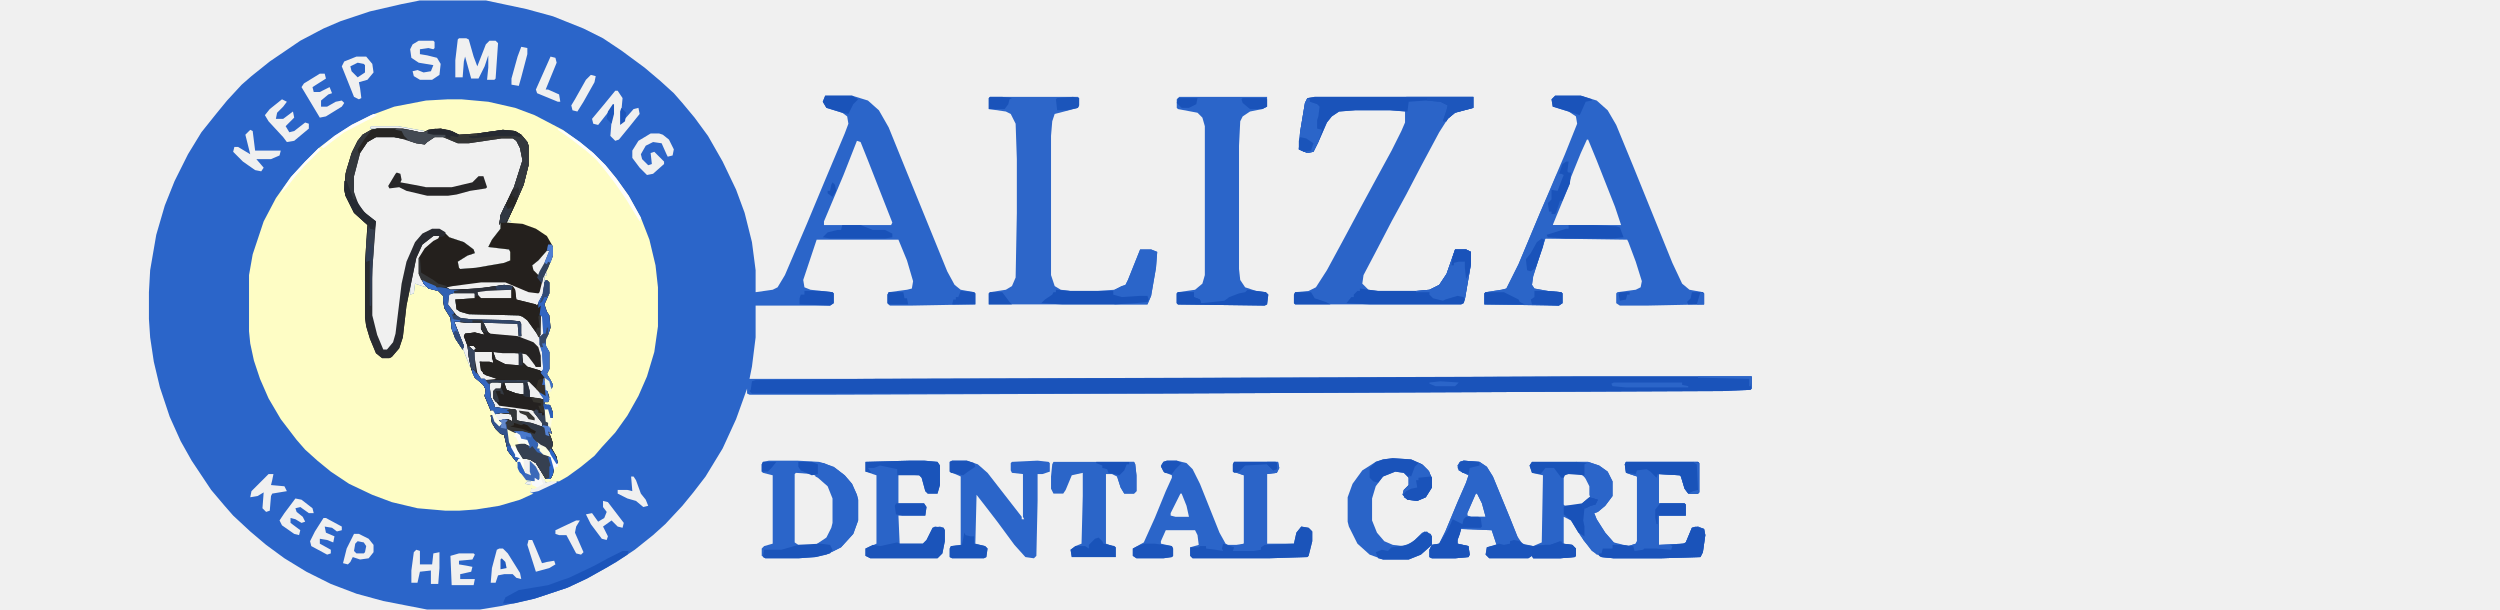
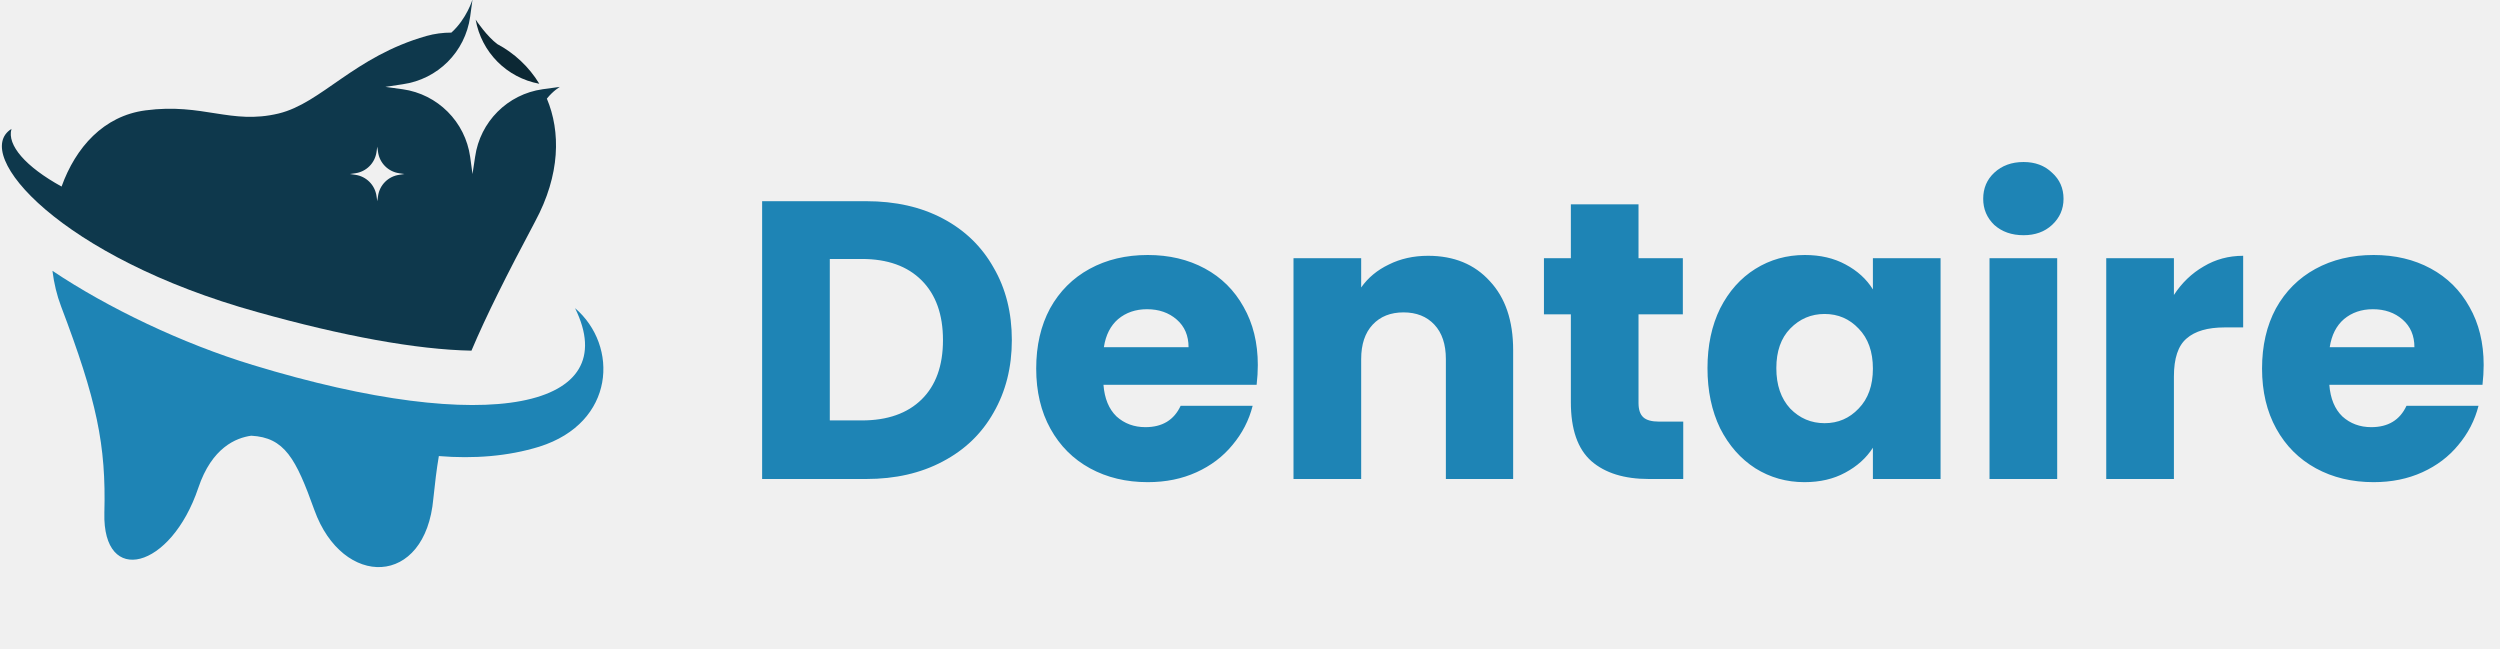
- <svg xmlns="http://www.w3.org/2000/svg" version="1.1" viewBox="0 0 2048 499" width="500" height="122">
-   <path transform="translate(344)" d="m0 0h54l33 7 22 6 25 10 16 8 15 10 19 14 13 11 11 10 7 8 10 12 11 15 12 21 11 23 7 19 6 24 3 23v18l14-2 4-2 6-10 18-42 15-36 16-38 3-8-1-6-4-3-13-4-3-5 2-5h22l13 4 9 8 8 14 15 37 33 81 6 11 5 4 11 2 1 1v9l-53 1h-17l-2-2v-7l1-2 15-2 4-1 1-6-5-17-7-17h-67l-11 33 1 6 5 2 18 2 1 1v8l-3 2h-61v26l-3 24-2 10h97l581-2h143v10l-1 1-23 1-458 2-273 1h-66l-2-1v-4l-9 25-11 24-14 23-10 13-9 11-14 15-10 9-15 12-15 10-23 13-17 8-27 9-27 6-18 3h-43l-36-7-22-6-21-8-20-10-18-11-15-11-13-11-14-13-7-8-11-13-16-24-9-16-9-20-8-24-5-21-3-20-1-15v-22l1-18 5-29 7-24 8-20 11-22 11-18 12-15 9-11 12-13 8-7 15-12 25-17 19-10 14-6 24-8 26-6zm32 31-1 1-2 17v14h6l1-13 1-4 5 18h6l5-10 3-9v10l-1 10h6l1-1 2-29-2-2h-5l-3 3-7 18-3-8-4-14-2-1zm-33 2-5 3-2 4 1 7 6 4 12 2-2 5-6 1-5-2-4 1 1 4 5 3h10l6-4 1-9-3-5-8-2-6-1v-4l7-1 4 1 1-1v-5l-1-1zm84 5-3 8-5 18v5l6 1 2-7 5-19v-5zm-135 8-10 4-2 4 10 25 4 2 2-1-1-8-1-5 7-2 5-6-1-7-5-6zm159 0-12 27 1 3 17 7h2l-1-6-9-4h-2l9-22-1-4zm-189 14-13 8-2 3 15 25 5-1 13-8 2-3-2-2-5 1-7 4h-5v-5l6-5 3-1-2-5-8 4h-5l-1-4 11-7-1-4zm222 1-4 4-9 16-3 5 1 4 4 1 5-8 9-16 1-5zm20 13-9 11-10 12 1 4 4 1 11-14 1-2-1 13-1 12 4 4 3-1 9-11 8-10-1-5-4 1-7 8-3 4v-10l1-11-4-6zm-273 7-10 8-4 5 3 5 12 13 3 4 6-1 12-10v-4l-3-1-9 7-4 1-3-5 7-7-1-5-8 6h-6l1-5 5-5 3-4zm73 22-1 2h21l15 3h5l1 2 3-3-22-4zm-99 3-4 4 4 16-10-6h-3l-1 4 8 8 10 7 5 1 2-3-6-7h12l7-3 1-4h-21l-2-16zm328 3-10 6-5 8v6l6 8 6 6 5-1 9-8v-2l-8-8-3 1 1 9-3 1-5-5-1-4 4-7 6-3 7 1 4 9 1 2 4-1 1-5-4-8-5-4-3-1zm-225 2-7 4-6 8-5 16-1 5v13l4 11 7 8 7 5-3 39v38l4 16 5 12 3 2 7-8 2-7 5-41 4-18 7-16 5-6 8-4h6l4 2 4 4 12 4 8 6 1 3-6 2-8 5 1 5 1 1 13-1 23-4 5-2v-7l-1-2-17-2 3-6 7-9v-8l5-12 8-16 6-20-2-10-3-6-4-3h-9l-27 4h-9l-12-5h-7l-6 4-2 2-7-1-13-4-5-1zm394 4-11 28-16 38v3h55l1-2-20-51-6-15zm-285 65-2 2 4-1zm-62 12-9 7-6 12-4 20v10l3-1 1-8 9 3-2-5-3-6v-13l5-8 8-6 4-4v-1zm93 13-7 8-5 4 1 4 5 5 3-7 5-10v-4zm-1 16-1 5 2-1zm-2 5-2 6-2 7-8-1-19-8h-20l-23 3-9 2v1l7 2 23-1 21-3h7l2 11 6 2 11 3 2 1 3-7 2-4v-14zm-96 9m61 1-19 2v3l3 3h25v-8zm-41 3-2 2-1 8 8 10 3 2 7 1 42 1 1 12h-2v-10l-1-1h-28l2 6 4 4 22 2 13 5 3 3 2 7 1 9h-4l-2-5-6-6h-4l2 10 7 3 9 2 1-2-1-14-3-12-10-14-4-3-3-1-41-1-7-2-3-2-1-8 16-1v-4l-2-1zm74 18-1 19 4-3-1-14zm-71 6 3 10 6 17 4 10h1l-1-8-1-9-3-8v-2h8l8 1-3-10-12-1zm12 20 4 4 2-2-2-2zm4 5v8l2 9 4 6h29v-1l-16-1-11-3-3-10 11 1-1-9zm16 0 2 6 5 4 13 2 2-1-1-10zm19 23v1h7v-1zm-20 1-2 1v12l4 8 6 2 11 1 1 8 18 5h4v-3l-8-10-11-3-17-2-4-5v-6l6-2v-5zm28 0 3 13 12 2-3-5-8-10zm-18 1 2 6 8 3 7 1-1-10zm-18 1m1 1 1 2zm1 2 1 2zm13 20-4 2 1 5 2 2v-2h7l4 1-1-6zm-1 9m1 2m2 1m8 4m1 1m13 2 6 7 5 6v-3l-7-9zm12 13m-18 6 1 12 3 2h3v-11l6 10 3 8-9 4v2l-4 2 10-2 15-7v-2l-6 1-3 1-3-10-4-6-6-4zm-208 13-14 14-1 5 6-1 5-3-1 13 3 3 3-1 1-12 1-2 12-2-2-4-11-1 1-4 1-5zm297 2 1 12-4-1h-8v3l8 4 7 2 6 5 4-1-2-5-4-5-4-11-2-3zm-85 4-2 2 5 1v-3zm-190 14-9 12-4 6 2 4 10 7 4 1 1-4-8-6v-4l4 1 5 3 3-1-2-4-5-4-1-3 4-1 7 5h4l-1-4-9-7zm252 2v5l3 4-2 5-5 3-5-7-5 1 4 8 9 12 4 1 1-3-4-8 7-5 5 5 4 1 1-4-13-17zm-229 14-7 11-4 8 1 4 13 7 3-1v-3l-9-5v-4l6 1 5 2 1-5-7-3-1-5 6 1 4 3 4-1v-3l-13-7zm207 2-17 8v3l3 1h6l8 15 4 1 2-2-7-16 1-5 3-5zm-182 11-6 12-3 12 4 1 2-2 2-4 6 2 7-1 4-5v-6l-4-5-8-4zm143 5-1 4 7 22 11-3 5-3-1-3-6 1-4 1-5-12-3-7zm-24 7-2 1-4 15-1 12h4l2-6 5-1h7l3 3 4 1-1-5-10-16-4-4zm-68 1-2 2-2 15v10h5l2-9 9-1v11h6l1-13v-13l-5 1-1 9h-10v-11zm35 3-7 2 1 24h18l1-5h-12v-4l9-2 1-4-5-1-6-1v-3l11-1 2-4-1-1z" fill="#2B65C9" />
-   <path transform="translate(367,81)" d="m0 0h11l22 2 22 5 16 6 23 12 14 10 11 9 10 10 9 11 10 14 10 18 7 18 5 21 2 18v32l-3 21-6 20-7 16-9 16-10 14-11 12-6 7-11 9-11 8-7 4h-6l-5 1-6-14-5-4-8-2 1 2 1 10 5 2-1-3v-9l5 5 6 14-7 4h-3v2l-1 1 3 1-11 5-17 5-19 3-14 1h-11l-23-2-21-5-16-6-19-9-15-10-11-9-10-9-7-8-13-17-10-17-7-16-5-15-3-14-1-10v-46l3-17 9-27 10-19 12-17 12-13 11-11 13-10 14-9 16-8 19-7 26-5zm-63 22-1 2h21l15 3h5l1 2 3-3-22-4zm4 8-7 4-6 8-5 16-1 5v13l4 11 7 8 7 5-3 39v38l4 16 5 12 3 2 7-8 2-7 5-41 4-18 7-16 5-6 8-4h6l4 2 4 4 12 4 8 6 1 3-6 2-8 5 1 5 1 1 13-1 23-4 5-2v-7l-1-2-17-2 3-6 7-9v-8l5-12 8-16 6-20-2-10-3-6-4-3h-9l-27 4h-9l-12-5h-7l-6 4-2 2-7-1-13-4-5-1zm109 69-2 2 4-1zm-62 12-9 7-6 12-4 20v10l3-1 1-8 9 3-2-5-3-6v-13l5-8 8-6 4-4v-1zm93 13-7 8-5 4 1 4 5 5 3-7 5-10v-4zm-1 16-1 5 2-1zm-2 5-2 6-2 7-8-1-19-8h-20l-23 3-9 2v1l7 2 23-1 21-3h7l2 11 6 2 11 3 2 1 3-7 2-4v-14zm-96 9m61 1-19 2v3l3 3h25v-8zm-41 3-2 2-1 8 8 10 3 2 7 1 42 1 1 12h-2v-10l-1-1h-28l2 6 4 4 22 2 13 5 3 3 2 7 1 9h-4l-2-5-6-6h-4l2 10 7 3 9 2 1-2-1-14-3-12-10-14-4-3-3-1-41-1-7-2-3-2-1-8 16-1v-4l-2-1zm74 18-1 19 4-3-1-14zm-71 6 3 10 6 17 4 10h1l-1-8-1-9-3-8v-2h8l8 1-3-10-12-1zm12 20 4 4 2-2-2-2zm4 5v8l2 9 4 6h29v-1l-16-1-11-3-3-10 11 1-1-9zm16 0 2 6 5 4 13 2 2-1-1-10zm19 23v1h7v-1zm-20 1-2 1v12l4 8 6 2 11 1 1 8 18 5h4v-3l-8-10-11-3-17-2-4-5v-6l6-2v-5zm28 0 3 13 12 2-3-5-8-10zm-18 1 2 6 8 3 7 1-1-10zm-18 1m1 1 1 2zm1 2 1 2zm13 20-4 2 1 5 2 2v-2h7l4 1-1-6zm-1 9m1 2m2 1m8 4m1 1m13 2 6 7 5 6v-3l-7-9zm12 13m-14 25-2 2 5 1v-3z" fill="#FEFDC5" />
-   <path transform="translate(309,105)" d="m0 0h21l14 3h3l4-2 10-1 9 2 6 3 15-1 21-3 10 1 5 3 5 6 1 3v16l-4 16-7 16-7 15 13 1 11 4 9 6 4 7 1 2v7l-4 10-4 8-3 12-1 1-8-1-19-8h-20l-23 3-5 1 3 2 23-1 21-3 7 1 2 3 1 8 16 4 1 1 5-10 1-9 2-2 2 2v9l-4 9 2 6 2 3 1 10-2 6-2 3v6l3 5v14l-2 4 3 5 2 4-1 3-5-8 1 9 2 6-1 4h-3v2l5 1 2 6v4h-2l-2-7h-2v10l3 1 1 5 1 4-3-2 2 4 2 6-1 4 4 7 1 6-3-2-5-9-9-8-4-4 4 5 1 3-1 2h2l3 4 6 3 3 7-1 7-2 4h-4l-3-5-5-8-5-3-7-1-6-9 1-3 4-2 4 1 3 2-2-4h-5l-2-5-8-3 2 13 4 7v2l4 1-2 1-1 2-7-9-3-13-3-1-4-4-3-5-1-6h2l3 6 4 2v-2l-2-2 7-1 4 2-1-6-9-1-5 1-1-3h-2l-5-12 1-5-2-4-7-6-3-7-2-10-1-9-3-8 1-2 8-1 8 2-3-5v-5h-12l-10-1 8 20-1 3-6-9-3-8-1-9-5-8-1-6v-4l-4-4-8-2-4-4-4-8v-13l5-8 7-6 4-2 1-2h-5l-9 7-5 11-8 39-3 26-3 9-6 7-2 1h-6l-5-4-5-12-3-10-1-7v-45l2-31-11-10-7-14-1-5 1-13 5-17 5-10 4-5 7-4zm-1 6-7 4-6 8-5 16-1 5v13l4 11 7 8 7 5-3 39v38l4 16 5 12 3 2 7-8 2-7 5-41 4-18 7-16 5-6 8-4h6l4 2 4 4 12 4 8 6 1 3-6 2-8 5 1 5 1 1 13-1 23-4 5-2v-7l-1-2-17-2 3-6 7-9v-8l5-12 8-16 6-20-2-10-3-6-4-3h-9l-27 4h-9l-12-5h-7l-6 4-2 2-7-1-13-4-5-1zm140 94-7 8-5 4 1 4 5 5 3-7 5-10v-4zm-38 31-19 2v3l3 3h25v-8zm-41 3-2 2-1 8 8 10 3 2 7 1 42 1 1 12h-2v-10l-1-1h-28l2 6 4 4 22 2 13 5 3 3 2 7 1 9h-4l-2-5-6-6h-4l2 10 7 3 9 2 1-2-1-14-3-12-10-14-4-3-3-1-41-1-7-2-3-2-1-8 16-1v-4l-2-1zm74 18-1 19 4-3-1-14zm-59 26 4 4 2-2-2-2zm4 5v8l2 9 4 6h29v-1l-16-1-11-3-3-10 11 1-1-9zm16 0 2 6 5 4 13 2 2-1-1-10zm19 23v1h7v-1zm-20 1-2 1v12l4 8 6 2 11 1 1 8 18 5h4v-3l-8-10-11-3-17-2-4-5v-6l6-2v-5zm28 0 3 13 12 2-3-5-8-10zm-18 1 2 6 8 3 7 1-1-10z" fill="#24201D" />
-   <path transform="translate(1292,308)" d="m0 0h143v10l-1 1-23 1-458 2h-337l-2-2 1-1 1-7 3-1 92-1 391-1z" fill="#1A53BA" />
-   <path transform="translate(1199,377)" d="m0 0 13 1 6 4 5 8 14 34 6 15 4 6 9 2 7-3 1-55-9-2-2-6 2-3h46l9 3 7 5 4 8v12l-6 8-6 5-3 1 2 5 7 11 7 8 12 3 6-2 1-2v-53l-9-3-1-7 1-2h59l1 1v24l-1 1h-8l-3-4-3-10-1-1-17-1v24h21l1 1v9h-22v24l20-1 2-1 5-12 5-1 5 2 1 5-2 14-2 4-33 1h-38l-10-1-8-5-9-12-8-13-6-3v22l7 1 3 3v6l-1 1-12 1h-22l-1-2-3 2h-32l-3-3 1-6 8-2-4-12-25-1-3 9v3l9 2 1 7-1 2-11 1h-19l-2-1v-6l2-4 6-1 5-10 10-24 7-16 2-6-8-4-1-4 2-3zm86 10-4 2v24l1 1h10l7-3 3-3 1-3v-7l-3-6-5-4zm-76 17-7 16v2l3 1h12l-3-11-4-8z" fill="#2A64C8" />
-   <path transform="translate(1077,79)" d="m0 0h130v9l-15 4-6 5-7 11-15 28-12 23-12 22-13 25-10 19-1 7 5 5 8 1h31l11-1 8-4 6-9 7-20h9l4 2v10l-5 29-1 3-2 1h-136l-1-1v-7l1-2 11-1 6-3 9-14 13-24 15-28 13-24 12-22 8-16 3-7v-9l-12-1h-29l-13 1-6 4-4 5-7 16-4 8-5 1-7-3 1-14 4-24 2-4z" fill="#2B64C8" />
-   <path transform="translate(1274,78)" d="m0 0h21l13 4 9 8 7 12 14 34 32 79 8 17 6 5 11 2 1 1v9l-47 1h-22l-3-2v-8l1-1 15-2 4-2 1-5-5-16-6-16-1-2-67-1-3 9-7 22-1 7 2 3 11 2 11 1 1 1v8l-3 2-61-1v-9l1-1 13-2 4-1 10-20 18-43 20-47 10-25-1-6-6-4-13-4-1-6zm26 36-5 11-15 37-8 19v3h56l-5-15-15-38-7-17z" fill="#2B65C9" />
-   <path transform="translate(811,79)" d="m0 0h72l1 1v6l-1 2-15 4-4 1-2 6-1 12v114l3 9 5 3 8 1h22l14-1 6-3 3-1 2-4 10-25h9l5 2-1 13-4 23-3 7h-130v-9l1-1 13-2 5-3 3-7 1-53v-44l-1-29-4-8-4-2-14-2v-9z" fill="#2D66C9" />
-   <path transform="translate(966,79)" d="m0 0h72v8l-4 2-10 2-6 4-2 4-1 20v101l1 9 4 6 9 3 8 1 2 2-1 8-2 1-71-1-1-1v-8l1-1 14-2 6-5 2-7v-122l-2-7-4-4-16-3-1-1v-7z" fill="#2B65C9" />
-   <path transform="translate(346,229)" d="m0 0 4 2 7 3 10 2 2 1 23-1 21-3 7 1 2 3 1 8 16 4 1 1 5-10 1-9 2-2 2 2v9l-4 9 2 6 2 3 1 10-2 6-2 3v6l3 5v14l-2 4 3 5 2 4-1 3-5-8 1 9 2 6-1 4h-3v2l5 1 2 6v4h-2l-2-7h-2v10l3 1 1 5 1 4-3-2 2 4 2 6-1 4 4 7 1 6-3-2-5-9-9-8-4-4 4 5 1 3-1 2h2l3 4 6 3 3 7-1 7-2 4h-4l-3-5-5-8-5-3-7-1-6-9 1-3 4-2 4 1 3 2-2-4h-5l-2-5-8-3 2 13 4 7v2l4 1-2 1-1 2-7-9-3-13-3-1-4-4-3-5-1-6h2l3 6 4 2v-2l-2-2 7-1 4 2-1-6-9-1-5 1-1-3h-2l-5-12 1-5-2-4-7-6-3-7-2-10-1-9-3-8 1-2 8-1 8 2-3-5v-5h-12l-10-1 8 20-1 3-6-9-3-8-1-9-5-8-1-6v-4l-4-4-8-2-4-4zm64 7-19 2v3l3 3h25v-8zm-41 3-2 2-1 8 8 10 3 2 7 1 42 1 1 12h-2v-10l-1-1h-28l2 6 4 4 22 2 13 5 3 3 2 7 1 9h-4l-2-5-6-6h-4l2 10 7 3 9 2 1-2-1-14-3-12-10-14-4-3-3-1-41-1-7-2-3-2-1-8 16-1v-4l-2-1zm74 18-1 19 4-3-1-14zm-59 26 4 4 2-2-2-2zm4 5v8l2 9 4 6h29v-1l-16-1-11-3-3-10 11 1-1-9zm16 0 2 6 5 4 13 2 2-1-1-10zm19 23v1h7v-1zm-20 1-2 1v12l4 8 6 2 11 1 1 8 18 5h4v-3l-8-10-11-3-17-2-4-5v-6l6-2v-5zm28 0 3 13 12 2-3-5-8-10zm-18 1 2 6 8 3 7 1-1-10z" fill="#25211E" />
-   <path transform="translate(956,377)" d="m0 0h8l8 2 5 5 6 12 16 40 5 9 2 1h10l3-1v-56l-9-3v-6l1-2h36l1 5-2 4-8 1v57h22l2-9 4-5 6 1 3 3v8l-3 12-1 1-32 1h-62l-2-2v-7l7-2-1-8-2-4h-24l-4 9v2l9 2 1 2v6l-1 1-7 1h-22l-3-2v-6l9-5 9-20 9-22 5-11v-2l-7-3-2-5 2-3zm11 27-8 16v2l4 1h11l-2-9-4-10z" fill="#2B65C9" />
-   <path transform="translate(780,377)" d="m0 0h12l9 3 8 7 28 36v2h2l-1-2v-35l-9-1-1-2v-6l1-1 21-1 9 1 1 1v7l-6 2h-4v22l-1 45-2 2-7-1-9-10-14-19-10-13-7-9-1 40 8 2 2 2-1 7-2 1h-26l-2-1v-7l1-2 8-1v-56l-9-4v-8z" fill="#2B65C9" />
-   <path transform="translate(630,377)" d="m0 0h23l18 1 12 4 9 7 6 7 4 9 1 4v17l-4 11-10 11-12 6-9 2-14 1h-27l-3-2v-6l2-2 7-2v-56l-8-2-1-1v-6l1-2zm22 10-1 1v56l3 2h14l8-4 5-7 2-7v-20l-4-10-7-7-7-3z" fill="#2B65C9" />
-   <path transform="translate(309,105)" d="m0 0h21l14 3h3l4-2 10-1 9 2 6 3 15-1 21-3 10 1 5 3 5 6 1 3v16l-4 16-7 16-7 15h-5l-1 2 1-8 11-23 7-22-2-10-3-6-3-2h-9l-27 4h-9l-12-5h-7l-6 4-2 2-7-1-13-4-5-1h-15l-7 4-6 9-5 19v13l4 11 6 7 8 6-3 39v38l4 16 5 12h3l5-6 2-7 5-41 4-18 7-16 6-7 8-4h6l5 3-1 3-4 1v-1h-5l-9 7-5 11-8 39-3 26-3 9-6 7-2 1h-6l-5-4-5-12-3-10-1-7v-45l2-31-11-10-7-14-1-5 1-13 5-17 5-10 4-5 7-4z" fill="#292B31" />
-   <path transform="translate(1332,378)" d="m0 0h59l1 1v24l-1 1h-8l-3-4-3-10-1-1-17-1v24h21l1 1v9h-22v24l20-1 2-1 5-12 5-1 5 2 1 5-2 14-2 4-33 1h-38l-10-1-2-1v-2h2l1-4h8v-3h7l6 1 6-2 1-2v-53l-9-3-1-7z" fill="#2A64C8" />
-   <path transform="translate(746,377)" d="m0 0h11l11 1 2 3v16l-2 7h-8l-2-2-3-11-2-2-17-1v24h21l2 3-1 7h-22l1 23h19l3-3 5-10 6-1 3 1 1 2v9l-2 10-4 4h-55l-4-2v-6l9-4v-56l-9-3v-8z" fill="#2A64C8" />
-   <path transform="translate(1141,375)" d="m0 0 15 1 9 4 5 5 3 6v8l-5 8-7 3-8-1-4-4 1-4 4-4v-6l-4-4-7-1-10 4-6 8-3 10v18l4 10 6 7 7 3 8 1 8-3 8-8 4-1 4 4v7l-9 8-10 4h-21l-11-4-10-9-7-14-1-4v-20l4-11 8-11 11-7 6-2z" fill="#2A64C8" />
-   <path transform="translate(346,229)" d="m0 0 4 2 7 3 10 2 2 1h8v1l-9 3-1 8 7 9 3 2 7 1 35 1 7 1 1 2v10h-2l-1-10-28-1 4 8 2 1 22 2 13 5 4 4 2 7v9h-4l-6-8-2-2-4-1 1 2v8h-3v-10h-13l-8-1 2 5h-2l-1 2v-7h-15l3 17 3 5h3l3 4h1l1 11 3 6v2l6 1 11 1 1 1v8l12 2 9 3v-3l-7-9 3-2 1 3h3v2h2v-5h1v10l3 1 1 5 1 4-3-2 2 4 2 6-1 4 4 7 1 6-3-2-5-9-9-8-4-4 4 5 1 3-1 2h2l3 4 6 3 3 7-1 7-2 4h-4l-3-5-5-8-5-3-7-1-6-9 1-3 4-2 4 1 3 2-2-4h-5l-2-5-8-3 2 13 4 7v2l4 1-2 1-1 2-7-9-3-13-3-1-4-4-3-5-1-6h2l3 6 4 2v-2l-2-2 7-1 4 2-1-6-9-1-5 1-1-3h-2l-5-12 1-5-2-4-7-6-3-7-2-10-1-9-3-8 1-2 8-1 8 2-3-5v-5h-12l-10-1 8 20-1 3-6-9-3-8-1-9-5-8-1-6v-4l-4-4-8-2-4-4zm38 54 4 4 2-2-2-2z" fill="#252323" />
-   <path transform="translate(1283,132)" d="m0 0h2l-1 8 1 1h2l-1 9-14 34h33l19 1 3 1 3 8-9 1h-55l-3 9-7 22-1 7 2 3 11 2 11 1 1 1v8l-3 2-61-1v-9l1-1 13-2 4-1 10-20 18-43 8-18 3-1h3l2-6 2-5h-3l3-9z" fill="#2B65C8" />
-   <path transform="translate(863,378)" d="m0 0h66l1 2 1 9v13l-2 2h-8l-3-5-3-9-4-2h-5v57l8 3v8h-36l-1-6 4-3 5-2 1-39v-19l-9 2-5 12-2 3h-8l-2-4v-10l1-10z" fill="#2B65C8" />
-   <path transform="translate(1199,377)" d="m0 0 13 1 6 4 5 8 14 34 6 15 1 4h-7v2l-6 2-5-1-4-12-25-1-3 9v3l9 2 1 7-1 2-11 1h-19l-2-1v-6l2-4 6-1 5-10 10-24 7-16 2-6-8-4-1-4 2-3zm10 27-7 16v2l3 1h12l-3-11-4-8z" fill="#2B65C9" />
-   <path transform="translate(1077,79)" d="m0 0h130v9l-15 4-6 5-1 2h-3l3-9 1-4-6-3-12-1-14 1-1 8-14-1h-29l-13 1-6 4-4 5-7 16-4 8-5 1-7-3 1-14 4-24 2-4z" fill="#1A53BA" />
-   <path transform="translate(1192,204)" d="m0 0h9l4 2v10l-5 29-1 3-2 1h-75l-19-1 4-5h2v-2l3-3h2v-2l7 1 8 1h31l11-1 8-4 6-9z" fill="#1952B9" />
-   <path transform="translate(1011,378)" d="m0 0h36l1 5-2 4-8 1v58l-5 2v2l-6 2h-15l-2-1v-2l-2-2 11-2v-56l-9-3v-6z" fill="#2B64C8" />
-   <path transform="translate(404,293)" d="m0 0 10 5 13 1 2-2 3 3 10 3 4 4 4 20-1 2h-3v2l5 1 2 6v4h-2l-2-7-2-1-1 6h-2v-2h-3l-2-2-8-1-22-3-5-6v-6l2-2h4l1-5h-8l-4 2-2-4 10-1-9-3-4-4-1-7h8l3 1zm19 18v1h7v-1zm8 1 3 13 12 2-3-5-8-10zm-18 1 2 6 8 3 7 1-1-10z" fill="#242120" />
-   <path transform="translate(387,302)" d="m0 0 5 5 2 3h3l3 4h1l1 11 3 6v2l6 1 11 1 1 1v8l12 2 9 3v-3l-7-9 3-2 1 3h3v2h2v-5h1v10l3 1 1 5 1 4-3-2 2 4 2 6-1 4 4 7 1 6-3-2-5-9-9-8-4-4 4 5 1 3-1 2h2l3 4 6 3 3 7-1 7-2 4h-4l-3-5-5-8-5-3-7-1-6-9 1-3 4-2 4 1 3 2-2-4h-5l-2-5-8-3 2 13 4 7v2l4 1-2 1-1 2-7-9-3-13-3-1-4-4-3-5-1-6h2l3 6 4 2v-2l-2-2 7-1 4 2-1-6-9-1-5 1-1-3h-2l-5-12 1-5-2-4-7-6-2-4z" fill="#323A47" />
-   <path transform="translate(665,378)" d="m0 0 10 1 9 4 8 6 6 7 4 9 1 4v17l-4 11-10 11-8 4-1-5-12-1 9-6 4-8 1-4v-20l-4-10-8-7-2-1v-2h2l-1-8z" fill="#2B65C9" />
-   <path transform="translate(1291,378)" d="m0 0h10l9 3 7 5 4 8v12l-6 8-6 5-3 1 2 5 7 11 7 8 3 2h-4v3h-8l-1 4-4 1-5-5-6-7-2-5 2 1v-7l-1-9 2-9 1 3 6-4 3-1 1-2-6-1-1-3v-7l-3-6-2-3v-7l1-2-7-1z" fill="#2B65C9" />
-   <path transform="translate(324,105)" d="m0 0 11 1 9 2h3l4-2 10-1 9 2 6 3 15-1 21-3 10 1 5 3 5 6 1 3v16l-4 16-7 16-7 15h-5l-1 2 1-8 11-23 7-22-2-10-3-6-3-2h-9l-27 4h-9l-12-5h-7l-6 4-2 2-7-1-6-2-4-4-2-4-5-1z" fill="#343535" />
-   <path transform="translate(1066,431)" d="m0 0 6 1 3 3v8l-3 12-1 1-32 1h-62l-2-2v-7h7l1-1h5v2l8 1 6 1-1-2 1-4 9 3-1 3h17l6-1v-2l3-2 24-1 2-9z" fill="#1B54BA" />
-   <path transform="translate(1141,375)" d="m0 0 15 1 9 4 5 5 3 6v8l-5 8-7 3-8-1-4-4 1-4 4-4v-6l-4-4-7-1-10 4-4 5-4-1-3-3v-8l5-5 6-2z" fill="#1A53BA" />
-   <path transform="translate(1389,431)" d="m0 0 7 2 1 5-2 14-2 4-33 1h-38l-10-1-2-1v-2h2l1-4h8v-3h7l10 1 1 4 7-1 1-1h10l12 1 1-3-2-1 11-1 2-1 5-12z" fill="#1A53BA" />
-   <path transform="translate(766,431)" d="m0 0 7 1 1 2v9l-2 10-4 4h-55l-4-2v-6l6-3 6 1 14-3 2 1h19l3-3 5-10z" fill="#1B54BA" />
-   <path transform="translate(934,204)" d="m0 0h9l5 2-1 13-4 23-3 7h-27v-1l27-1-1-4h-12l-10 1-5-3 1-4 6-3 3-1 2-4 6-15z" fill="#2B65C9" />
-   <path transform="translate(1240,442)" d="m0 0 5 1 4 3 7 1 10-1h4l9-3 1 2 8 1 3 3v6l-1 1-12 1h-22l-1-2-3 2h-32l-3-3 1-6 10-3 4 1 5-1v-2z" fill="#1B54BB" />
-   <path transform="translate(1192,204)" d="m0 0h9l4 2v10l-5 29-1-2-5-1-10 3-2 1-8-2-3-3v-2h-11v-1l11-1 8-4 6-9z" fill="#2B65C9" />
-   <path transform="translate(1332,378)" d="m0 0h59l1 1v24l-1 1h-8l-3-4-3-10-1-1-18-1-1 3-5-5-3-2-8 1-1 3-8-1-1-7z" fill="#1953B9" />
-   <path transform="translate(865,237)" d="m0 0 12 1h35v3l7 2 15-1h6l1 3-1 2-10 1-17 1h-43l-17-1 3-3 6-4 1-2h2z" fill="#1952B9" />
-   <path transform="translate(746,377)" d="m0 0h11l11 1 2 3v16l-2 7h-8l-2-2-3-11-2-2h-18v-5l-14-3-5 2h-5l3 4-5-1v-8z" fill="#1A54BA" />
-   <path transform="translate(510,451)" d="m0 0h5l-1 3-16 10-18 10-15 7-27 9-17 4h-9l2-5 11-6 24-4 11-4 6-2 21-10 11-6z" fill="#1B54BA" />
-   <path transform="translate(1201,423)" d="m0 0h10l2 1 1 7-1 1h-16l-1 5-2 5v3l9 2 1 7-1 2-11 1h-19l-2-1v-6l2-4 6-1 8-13 3-7 8 4 1-4z" fill="#1A53BA" />
-   <path transform="translate(404,293)" d="m0 0 10 5 13 1 2-2 3 3 10 3 4 4-2 8h2l1 9-5-3-9-9-26-2-9-3-4-4-1-7h8l3 1z" fill="#252321" />
-   <path transform="translate(1071,80)" d="m0 0 2 1v2l6 2 2 2-1 8-1 3v7l4 1-3 10-4 8-5 1-7-3 1-14 4-24z" fill="#2B65C9" />
-   <path transform="translate(1285,184)" d="m0 0h20l19 1 3 1 3 8-9 1h-39l-14-1-1-2 16-5h2z" fill="#1952B9" />
-   <path transform="translate(1022,237)" d="m0 0 15 2 2 2-1 8-2 1-71-1-1-1v-8l1-1h13v4l5 2 1 3 19-2 4-3 8-3 5-1z" fill="#1A53BA" />
-   <path transform="translate(325,141)" d="m0 0 3 1 1 5-1 2 11 2 10 2h21l17-4 5-5h4l3 9-1 1-13 2-11 3-7 1h-17l-17-4-6-3-8 1-1-2 6-10z" fill="#272628" />
-   <path transform="translate(387,302)" d="m0 0 5 5 2 3h3l3 4h1l1 11 3 6v2l6 1 11 1 1 1v8l4 1v2l5 1 3 3 4 2-1 2h-9l-3-1-9-1-1-1 2 13 4 7v2l4 1-2 1-1 2-7-9-3-13-3-1-4-4-3-5-1-6h2l3 6 4 2v-2l-2-2 7-1 4 2-1-6-9-1-5 1-1-3h-2l-5-12 1-5-2-4-7-6-2-4z" fill="#353533" />
-   <path transform="translate(1167,435)" d="m0 0 5 2 1 2v7l-9 8-10 4h-21l-4-1-2-5 5-2 5 1 3-3 13-2 6-4z" fill="#1A54BA" />
-   <path transform="translate(309,105)" d="m0 0h15l6 2 2 2v2l4 3-8-1-5-1h-15l-7 4-6 9-5 19v13l1 6h-2l-6-15 1-10 5-15 4-8 4-5 7-4z" fill="#34383D" />
-   <path transform="translate(672,445)" d="m0 0 8 1 2 4-2 3-12 3-14 1h-27l-2-1 1-6h14l14-4z" fill="#1B54BA" />
-   <path transform="translate(419,110)" d="m0 0 9 1 4 5 1 3v16l-4 16-7 16-7 15h-5l-1 2 1-8 11-23 7-22-2-10-3-6-4-3z" fill="#34383D" />
-   <path transform="translate(690,184)" d="m0 0h15l10 4h10l6 3v3l-6 1h-45l-6-1 4-4 8-2h3z" fill="#1952B9" />
-   <path transform="translate(790,436)" d="m0 0 1 2 4 1h3v6l9 2 2 2-1 7-2 1h-26l-2-1v-7l1-2 9-1z" fill="#1A54BA" />
-   <path transform="translate(426,361)" d="m0 0 4 1 4 4 3-2 4 6 8 3 3 3 2 5-1 7-2 4h-4l-3-5-5-8-5-3-7-1-6-9 1-3z" fill="#364051" />
-   <path transform="translate(1278,443)" d="m0 0 2 2 8 1 3 3v6l-1 1-12 1h-22l-1-2v-7l1-1 10-1h4z" fill="#1A53BA" />
-   <path transform="translate(900,440)" d="m0 0 3 3 1 2 9 2 1 1v8h-36l-1-6 4-3h8l3 2v-3l5-5z" fill="#1953B9" />
-   <path transform="translate(1255,378)" d="m0 0h36l9 1-2 1v9l-13-1-3 1-1 2h-2l-6-8h-7l-4 5-7-1-2-6z" fill="#1953B9" />
-   <path transform="translate(447,229)" d="m0 0 3 2v9l-4 9 2 6 2 3 1 10-2 6-2 3v6l3 5v14l-2 4 3 5 2 4-1 3-5-8-4-5 2-3-1-14-2-6v-6l3-3-1-14-2-1 1-8-2 2v-5l4-7 1-9z" fill="#3166C1" />
-   <path transform="translate(1152,79)" d="m0 0h55v9l-15 4-6 5-1 2h-3l3-9 1-4-6-3-11-1v-2h-17z" fill="#1D56BC" />
-   <path transform="translate(938,445)" d="m0 0h8l14 2 1 2v6l-1 1-7 1h-22l-3-2v-6l6-3z" fill="#1B54BB" />
-   <path transform="translate(1274,78)" d="m0 0h21l9 3v1l-5 1-4 9-1 2-9-3-13-4-1-6z" fill="#1A53BA" />
-   <path transform="translate(1302,407)" d="m0 0 7 2-2 4-4 1-4 2h-1l-1 10 1 5v8l-5-3-6-10-6-5v-6l1-1 14-2z" fill="#1952B9" />
-   <path transform="translate(1283,132)" d="m0 0h2l-1 8 1 1h2l-1 9-6 14h-2l-3 9-1 2h-3v-2h-2l-1-7 3-3v-8l2-1h3l2-6 2-5h-3l3-9z" fill="#1A53BA" />
-   <path transform="translate(676,78)" d="m0 0h22l5 3-4 4-4 8-5-1-13-4-3-5z" fill="#1A53B9" />
-   <path transform="translate(1167,389)" d="m0 0 5 1 1 1v8l-5 8-7 3-8-1-3-2 1-5 3-3h6v-6h2v-2z" fill="#1A53BA" />
-   <path transform="translate(925,378)" d="m0 0h4l1 2 1 9v13l-2 2h-8l-3-5-3-10h2l1-2 5-7h2z" fill="#2B65C9" />
-   <path transform="translate(659,238)" d="m0 0h13l10 1 1 1v8l-3 2-25-1v-5l1-3h3z" fill="#1A53BA" />
-   <path transform="translate(1257,238)" d="m0 0h11l11 1 1 1v8l-3 2-22-1-1-4 3-2z" fill="#1A53BA" />
-   <path transform="translate(1360,412)" d="m0 0h20l1 1v9h-23v7h-1l-1-5v-7z" fill="#1A53BA" />
-   <path transform="translate(346,229)" d="m0 0 4 2 7 3 10 2 2 1h8v1l-9 3-1 8 5 7-1 2 1 3 5 1v1h-5l8 20-1 3-6-9-3-8-1-9-5-8-1-6v-4l-4-4-8-2-4-4z" fill="#3161B2" />
-   <path transform="translate(1217,239)" d="m0 0h15l12 6 1 2 4 2h-33v-9z" fill="#1952B9" />
-   <path transform="translate(734,412)" d="m0 0h23l2 3-1 7h-19l-5-1-1-7z" fill="#1A53BA" />
-   <path transform="translate(282,148)" d="m0 0h2l5 13v2l3 1 6 9 10 8-1 7-4-1v-3l-4-2-9-8-7-14-1-5z" fill="#262A32" />
-   <path transform="translate(309,105)" d="m0 0h15l6 2 2 2v2l4 3-8-1-5-1h-15l-7 4-7 10-1-4 6-9 4-5 1-2z" fill="#272523" />
-   <path transform="translate(1322,313)" d="m0 0h56v2l5 1v1h-51l-11-1-1-2z" fill="#2B65C9" />
-   <path transform="translate(457,105)" d="m0 0 5 2 13 9 11 9 10 10 9 11 10 14 10 18-1 3-11-18-9-13-10-13-6-7-8-7-13-10-10-7z" fill="#FDFDFD" />
-   <path transform="translate(324,105)" d="m0 0 11 1 9 2h3l4-1 4 2 10 1v2h-9l-6 4-2 2-7-1-6-2-4-4-2-4-5-1z" fill="#444A53" />
-   <path transform="translate(302,184)" d="m0 0 1 3 4 1-1 19-1 13-1 30h-1v-37l-3 1v-15z" fill="#353E4D" />
-   <path transform="translate(1061,239)" d="m0 0h13l3 5 9 3 4 2h-29l-1-1v-7z" fill="#1952B9" />
-   <path transform="translate(1192,204)" d="m0 0h9l4 2v10l-2 9-2 3-1-9v-5h-5l-4 1v2h-2l1-7z" fill="#1A53BA" />
-   <path transform="translate(780,377)" d="m0 0h12l6 2 1 3-6 4-4 3-10-2-1-1v-8z" fill="#1B54BA" />
-   <path transform="translate(415,351)" d="m0 0 6 3 4 1 2 4 5 1 2 5-4-2h-3l-5 1 2 5 5 8v7l-3-3v-3h-2l1-3-3-1-6-12z" fill="#FEFDD0" />
-   <path transform="translate(965,239)" d="m0 0h13v4l5 2 1 3h13v1h-32l-1-1v-8z" fill="#1952B9" />
-   <path transform="translate(1162,379)" d="m0 0 4 2 5 5 1 4-10 1v2h-2l1 6-5 1-4 2-3 3 1-4 4-4v-8l2 1 3-8 2-2z" fill="#2A64C8" />
-   <path transform="translate(898,378)" d="m0 0h27v2h-2l-2 5-4 4-9-2-1-3-4-1v-2l-5-2z" fill="#1952B9" />
-   <path transform="translate(424,152)" d="m0 0 1 3-2 10-8 17h-5l-1 2 1-8 10-21 4-1z" fill="#272625" />
-   <path transform="translate(1263,195)" d="m0 0 2 1-1 6-6 17-4 3-3-1-1-9 4-5 5-9z" fill="#1A53BA" />
-   <path transform="translate(879,79)" d="m0 0 5 1v6l-1 2-9 2h-8l-1-9 1-1z" fill="#1B55BB" />
-   <path transform="translate(787,238)" d="m0 0 11 1 1 1v9h-19l1-4h2v-2h2z" fill="#1B54BB" />
-   <path transform="translate(370,257)" d="m0 0 4 1 3 2 7 1 35 1 7 1 1 2v10h-2l-1-10-28-1 3 6v2l-4-1-1-7h-12l-10-2z" fill="#314669" />
-   <path transform="translate(387,302)" d="m0 0 5 5 2 3h3l3 4h1l1 11 3 6v2l12 2v3h-7l-5 1-1-3h-2l-5-12 1-5-2-4-7-6-2-4z" fill="#3364B8" />
-   <path transform="translate(1018,80)" d="m0 0h19l1 1v6l-4 2h-10l-6-5-1-3z" fill="#1A53BA" />
-   <path transform="translate(811,79)" d="m0 0h10l8 1-2 1-1 4-3 4h-13v-9z" fill="#1A53BA" />
-   <path transform="translate(728,239)" d="m0 0h12l1 5h2l1 5h-16l-1-1v-7z" fill="#1953B9" />
-   <path transform="translate(811,239)" d="m0 0h10l6 8 2 2h-19v-9z" fill="#1A53B9" />
-   <path transform="translate(434,377)" d="m0 0 5 5 3 6v5l-4 1-7-1-6-8-1-7h2l4 9 5 2-1-3z" fill="#3B69B9" />
-   <path transform="translate(1011,378)" d="m0 0h34l1 1v5l-3 1-5-5-18 1-5 5-4 1-1-1v-6z" fill="#1A53BA" />
-   <path transform="translate(402,340)" d="m0 0h2l3 6 4 2v-2l-2-2 7-1-2 3 1 1 2 15 5 10v2l4 1-2 1-1 2-7-9-3-13-3-1-4-4-3-5z" fill="#32538B" />
-   <path transform="translate(446,280)" d="m0 0 4 8v14l-2 4 3 5 2 4-1 3-5-8-4-5 2-3-1-14-1-4 1-3z" fill="#3F71C5" />
-   <path transform="translate(654,378)" d="m0 0h11l5 2v8l-5 1-9-4-2-3z" fill="#1952B9" />
-   <path transform="translate(412,106)" d="m0 0 10 1 5 3-1 2-5-1h-14l-20 2-3-1v-1h7v-2z" fill="#262A32" />
-   <path transform="translate(1199,377)" d="m0 0 13 1v3l-8 2-1 5-5-1-4-4 2-5z" fill="#1B55BB" />
-   <path transform="translate(956,377)" d="m0 0h8l4 2-5 5-3 4-6-1-3-5 2-4z" fill="#1B54BB" />
-   <path transform="translate(421,353)" d="m0 0h7l7 2 2 4 4 4-1 4h2l3 5-5-2-4-5-2 2-3-7h-5l-2-5z" fill="#3564B4" />
-   <path transform="translate(449,200)" d="m0 0h3l1 2v7l-4 10-4 8-1 5-4-5 2-5 4-7 4-10h-2z" fill="#31425E" />
-   <path transform="translate(397,311)" d="m0 0h36l-1 2 2 7v5l-5-1v-11h-17l-1 4v-4h-8l-4 2z" fill="#323D4F" />
-   <path transform="translate(1386,239)" d="m0 0h9l1 1v9h-13l-1-2 3-3z" fill="#1952B9" />
-   <path transform="translate(413,233)" d="m0 0 7 1-1 3-21 1-7 1 1 3h-2l-1 2v-4h-17v-2l5-1 22-2z" fill="#2D313A" />
-   <path transform="translate(965,80)" d="m0 0h16l-1 5-6 3h-6l-4-4z" fill="#1952B9" />
-   <path transform="translate(1065,112)" d="m0 0 5 1 6 4-2 6-6 1-4-2v-7z" fill="#1A54BA" />
-   <path transform="translate(293,51)" d="m0 0 5 1 1 1v6l-6 4-5-5-1-4z" fill="#2862C7" />
-   <path transform="translate(357,105)" d="m0 0 10 1 9 4-1 2-6-1v2l-4-1v-2h-10l-5-1 1-3z" fill="#252830" />
-   <path transform="translate(303,199)" d="m0 0 2 1v20l-1 30h-1v-37l-3 1v-8l2-1z" fill="#2F3C53" />
-   <path transform="translate(439,335)" d="m0 0 2 1v2h3v2h2v-5h1v10l3 1 1 5 1 4-3-2 1 4-3-1-1-6-2-1v-3l-7-9z" fill="#354257" />
-   <path transform="translate(445,309)" d="m0 0 2 4 2 9 1 5-1 2h-3v2l5 1 2 6v4h-2l-2-7h-3-1v-9l-3-4 1-3v2l3 1v-7h-2z" fill="#3D70C7" />
-   <path transform="translate(417,335)" d="m0 0h5l1 1v8l4 1 1 4-6-2-5 1-4-2 1-2 6 1-1-6h-2v-2l-2-1z" fill="#333639" />
-   <path transform="translate(343,211)" d="m0 0h1l1 12 10 6 4 3 7 2v1h-9l-12-6-2-5z" fill="#343638" />
-   <path transform="translate(414,167)" d="m0 0 2 4 4-2-3 9-3 4h-4l-1 2 1-8z" fill="#313741" />
-   <path transform="translate(306,93)" d="m0 0 3 1-27 14-17 13-2-1 11-9 14-9 16-8z" fill="#FDFDFD" />
-   <path transform="translate(293,443)" d="m0 0 5 1 2 3-1 5-1 1h-6l-2-2 1-6z" fill="#2D66C9" />
-   <path transform="translate(261,121)" d="m0 0 2 1-14 14-7 8-7 9-5 5 2-4 7-10 11-12z" fill="#FDFDFD" />
-   <path transform="translate(441,364)" d="m0 0 4 3-2-3 4 2 5 6 5 8v2h-2l-1 3-3-11-6-2-3-3v-2h-2z" fill="#FDFDE2" />
-   <path transform="translate(387,302)" d="m0 0 5 5 2 3h3l3 4h1v11l-4-1 1-5-2-4-7-6-2-4z" fill="#3467BF" />
-   <path transform="translate(383,283)" d="m0 0 6 4v9l1 10-2-4h-2l-2-10z" fill="#38465E" />
-   <path transform="translate(1276,142)" d="m0 0h3l2 1-2 5-3 8-6-1 5-12z" fill="#2D66C9" />
-   <path transform="translate(625,378)" d="m0 0h11l-4 5-3 3h-5v-6z" fill="#1A53BA" />
-   <path transform="translate(1180,312)" d="m0 0 15 1-3 3h-16l-5-2v-1z" fill="#2B65C9" />
-   <path transform="translate(447,229)" d="m0 0 3 2v9l-2 3h-2l-2 4-2 1 2-5 2-12z" fill="#304A75" />
-   <path transform="translate(1302,407)" d="m0 0 7 2-2 4-4 1-4 2h-3v-4z" fill="#1B54BB" />
-   <path transform="translate(419,365)" d="m0 0 3 1 7 11v7l-3-3v-3h-2l1-3-3-1-4-8z" fill="#FDFDFB" />
-   <path transform="translate(1391,308)" d="m0 0h44l-1 8h-1v-6l-42-1z" fill="#2E67C9" />
-   <path transform="translate(502,85)" d="m0 0h1v8l-2 8-4-4 1-6z" fill="#1C56BC" />
-   <path transform="translate(446,333)" d="m0 0 4 2 1 7 2 1-1 1-1 7-2-2v-3l-2-1z" fill="#FDFDE2" />
-   <path transform="translate(421,346)" d="m0 0 6 2 2-1 3 1 3 3 4 2-1 2-10-4-10-2 3-1z" fill="#231E19" />
-   <path transform="translate(443,310)" d="m0 0h2l-1 5h2l1 9-5-3-3-3 2-7z" fill="#343029" />
-   <path transform="translate(449,200)" d="m0 0h3l1 2v7l-2 6-2-1-1 2-2-1 4-10h-2z" fill="#4F7FD2" />
-   <path transform="translate(372,269)" d="m0 0 4 4 4 10-1 3-6-9-1-2z" fill="#304B78" />
-   <path transform="translate(509,88)" d="m0 0 4 4-1 7-4 3v-11z" fill="#1C55BC" />
-   <path transform="translate(448,268)" d="m0 0h1v6l-3 7h-2l1 3h-2l-1-2v-6l3-3h2z" fill="#364867" />
-   <path transform="translate(435,325)" d="m0 0 8 1 2 1 1 11-3-1-2-5h2v-2l-6-1z" fill="#35332E" />
-   <path transform="translate(1327,239)" d="m0 0h8v2h-2l-1 4-5 1-1-5z" fill="#1952B9" />
-   <path transform="translate(1387,378)" d="m0 0 5 1v24l-1 1h-8l4-2 4-1-1-21z" fill="#2B65C9" />
-   <path transform="translate(449,374)" d="m0 0h2l3 7-1 7-2 4h-4l3-1v-9l1-1z" fill="#2B65C9" />
-   <path transform="translate(406,318)" d="m0 0h5l2 5-3-1v-2h-4l2 5 1 4h-3l-2-3v-6z" fill="#343941" />
-   <path transform="translate(429,313)" d="m0 0h3l2 7v5l-5-1z" fill="#2A313E" />
-   <path transform="translate(346,229)" d="m0 0 4 2 7 3 2 4-8-2-4-4z" fill="#396FCC" />
-   <path transform="translate(438,391)" d="m0 0 3 2 2-2 2 5-5 3-4-2-1-3h3z" fill="#F8F9FB" />
-   <path transform="translate(421,353)" d="m0 0h7l7 2v3l-4-1v2l-5 1-2-5z" fill="#4979CC" />
-   <path transform="translate(682,149)" d="m0 0 2 2 1 5-3 5-4-3v-2h2l1-5z" fill="#1952B9" />
-   <path transform="translate(423,354)" d="m0 0 3 2 1 3 5 1 2 5-4-2h-3-2l-2-5-2-1z" fill="#FDFDF6" />
-   <path transform="translate(1038,378)" d="m0 0h7l1 1v5l-3 1-5-5z" fill="#1952B9" />
-   <path transform="translate(1393,239)" d="m0 0 3 1v9h-6z" fill="#2B65C9" />
-   <path transform="translate(425,336)" d="m0 0 8 1 5 5v2l-5-1-2-3-5-2z" fill="#353533" />
-   <path transform="translate(387,262)" d="m0 0h8l4 8v2l-4-1-1-7h-7z" fill="#2F3134" />
-   <path transform="translate(415,365)" d="m0 0h3l4 7v2l4 1-2 1-1 2-7-9z" fill="#2C5FB7" />
-   <path transform="translate(446,309)" d="m0 0 4 3 2 8-2 1-3-2z" fill="#F2F5DF" />
-   <path transform="translate(442,258)" d="m0 0h1v16l-2 2-2-5 1-3h2l-1-9z" fill="#343433" />
-   <path transform="translate(413,233)" d="m0 0 7 1-1 3h-12l-1-3z" fill="#304261" />
-   <path transform="translate(411,457)" d="m0 0 3 3 1 5-5 1v-8z" fill="#215AC0" />
-   <path transform="translate(402,336)" d="m0 0h2l5 9 3 1-3 3-4-4z" fill="#FDFDE8" />
-   <path transform="translate(424,152)" d="m0 0 1 3-1 8-4-3-1-3 3-3h2z" fill="#2C2D30" />
-   <path transform="translate(445,331)" d="m0 0h5l3 7v4h-2l-2-7h-3z" fill="#2C5FB9" />
-   <path transform="translate(370,261)" d="m0 0 7 1v1h-5l2 7-3 2-1-3z" fill="#4072C8" />
-   <path transform="translate(424,378)" d="m0 0h2l4 9v2l-4-2-2-4z" fill="#2B63C3" />
-   <path transform="translate(451,372)" d="m0 0 3 3 3 5v2h-2l-1 3-3-11-2-1z" fill="#FDFDFD" />
-   <path transform="translate(413,343)" d="m0 0 3 1-2 2 1 5-5-1 1-4-2-2z" fill="#6288CA" />
-   <path transform="translate(451,367)" d="m0 0 3 4 3 7-1 2-5-8-1-3z" fill="#2B65C9" />
-   <path transform="translate(445,348)" d="m0 0 5 1 2 6-3-2 1 4-3-1-1-6-2-1z" fill="#5382D3" />
-   <path transform="translate(426,288)" d="m0 0 2 1v10h-3v-10z" fill="#2C3340" />
-   <path transform="translate(426,342)" d="m0 0" fill="#2B65C9" />
-   <path transform="translate(424,239)" d="m0 0" fill="#2B65C9" />
+ <svg xmlns="http://www.w3.org/2000/svg" width="189" height="49" viewBox="0 0 189 49" fill="none">
+   <path d="M65.485 15.21C67.699 15.21 69.634 15.648 71.289 16.526C72.945 17.404 74.221 18.64 75.118 20.236C76.036 21.811 76.495 23.636 76.495 25.711C76.495 27.765 76.036 29.59 75.118 31.186C74.221 32.781 72.934 34.018 71.259 34.895C69.604 35.773 67.679 36.212 65.485 36.212H57.617V15.21H65.485ZM65.156 31.784C67.091 31.784 68.596 31.255 69.674 30.198C70.751 29.141 71.289 27.645 71.289 25.711C71.289 23.776 70.751 22.27 69.674 21.193C68.596 20.116 67.091 19.578 65.156 19.578H62.733V31.784H65.156ZM95.091 27.596C95.091 28.074 95.061 28.573 95.001 29.091H83.422C83.502 30.128 83.831 30.926 84.41 31.485C85.008 32.023 85.736 32.293 86.594 32.293C87.87 32.293 88.758 31.754 89.257 30.677H94.701C94.422 31.774 93.914 32.761 93.176 33.639C92.458 34.517 91.55 35.205 90.453 35.703C89.356 36.202 88.13 36.451 86.773 36.451C85.138 36.451 83.682 36.102 82.405 35.404C81.129 34.706 80.132 33.709 79.414 32.412C78.695 31.116 78.337 29.6 78.337 27.865C78.337 26.13 78.686 24.614 79.384 23.317C80.102 22.021 81.099 21.024 82.375 20.326C83.652 19.627 85.118 19.278 86.773 19.278C88.389 19.278 89.825 19.617 91.082 20.296C92.338 20.974 93.315 21.941 94.013 23.198C94.731 24.454 95.091 25.92 95.091 27.596ZM89.855 26.249C89.855 25.372 89.556 24.674 88.957 24.155C88.359 23.636 87.611 23.377 86.713 23.377C85.856 23.377 85.128 23.626 84.529 24.125C83.951 24.624 83.592 25.332 83.453 26.249H89.855ZM107.961 19.338C109.916 19.338 111.472 19.976 112.629 21.253C113.805 22.509 114.394 24.245 114.394 26.459V36.212H109.308V27.147C109.308 26.03 109.018 25.162 108.44 24.544C107.862 23.926 107.084 23.616 106.106 23.616C105.129 23.616 104.351 23.926 103.773 24.544C103.195 25.162 102.905 26.03 102.905 27.147V36.212H97.789V19.518H102.905V21.732C103.424 20.994 104.122 20.415 105 19.996C105.877 19.558 106.864 19.338 107.961 19.338ZM127.253 31.874V36.212H124.65C122.795 36.212 121.349 35.763 120.312 34.865C119.275 33.948 118.757 32.462 118.757 30.408V23.766H116.722V19.518H118.757V15.449H123.872V19.518H127.223V23.766H123.872V30.468C123.872 30.966 123.992 31.325 124.232 31.545C124.471 31.764 124.87 31.874 125.428 31.874H127.253ZM129.086 27.835C129.086 26.119 129.405 24.614 130.043 23.317C130.701 22.021 131.589 21.024 132.706 20.326C133.823 19.627 135.069 19.278 136.445 19.278C137.622 19.278 138.649 19.518 139.527 19.996C140.424 20.475 141.113 21.103 141.591 21.881V19.518H146.707V36.212H141.591V33.848C141.093 34.626 140.395 35.254 139.497 35.733C138.619 36.212 137.592 36.451 136.416 36.451C135.059 36.451 133.823 36.102 132.706 35.404C131.589 34.686 130.701 33.679 130.043 32.382C129.405 31.066 129.086 29.55 129.086 27.835ZM141.591 27.865C141.591 26.588 141.232 25.581 140.514 24.843C139.816 24.105 138.959 23.736 137.941 23.736C136.924 23.736 136.056 24.105 135.338 24.843C134.64 25.561 134.291 26.558 134.291 27.835C134.291 29.111 134.64 30.128 135.338 30.886C136.056 31.624 136.924 31.993 137.941 31.993C138.959 31.993 139.816 31.624 140.514 30.886C141.232 30.148 141.591 29.141 141.591 27.865ZM152.981 17.782C152.084 17.782 151.346 17.523 150.767 17.005C150.209 16.466 149.93 15.808 149.93 15.03C149.93 14.232 150.209 13.574 150.767 13.056C151.346 12.517 152.084 12.248 152.981 12.248C153.859 12.248 154.577 12.517 155.135 13.056C155.714 13.574 156.003 14.232 156.003 15.03C156.003 15.808 155.714 16.466 155.135 17.005C154.577 17.523 153.859 17.782 152.981 17.782ZM155.524 19.518V36.212H150.408V19.518H155.524ZM164.348 22.3C164.946 21.383 165.694 20.665 166.592 20.146C167.489 19.607 168.486 19.338 169.583 19.338V24.753H168.177C166.901 24.753 165.943 25.032 165.305 25.591C164.667 26.13 164.348 27.087 164.348 28.463V36.212H159.232V19.518H164.348V22.3ZM187.765 27.596C187.765 28.074 187.735 28.573 187.676 29.091H176.097C176.177 30.128 176.506 30.926 177.085 31.485C177.683 32.023 178.411 32.293 179.269 32.293C180.545 32.293 181.433 31.754 181.931 30.677H187.376C187.097 31.774 186.589 32.761 185.851 33.639C185.133 34.517 184.225 35.205 183.128 35.703C182.031 36.202 180.804 36.451 179.448 36.451C177.813 36.451 176.357 36.102 175.08 35.404C173.804 34.706 172.806 33.709 172.088 32.412C171.37 31.116 171.011 29.6 171.011 27.865C171.011 26.13 171.36 24.614 172.059 23.317C172.777 22.021 173.774 21.024 175.05 20.326C176.327 19.627 177.793 19.278 179.448 19.278C181.064 19.278 182.5 19.617 183.756 20.296C185.013 20.974 185.99 21.941 186.688 23.198C187.406 24.454 187.765 25.92 187.765 27.596ZM182.53 26.249C182.53 25.372 182.231 24.674 181.632 24.155C181.034 23.636 180.286 23.377 179.388 23.377C178.531 23.377 177.803 23.626 177.204 24.125C176.626 24.624 176.267 25.332 176.127 26.249H182.53Z" fill="#1E84B5" />
+   <g clip-path="url(#clip0_107_530)">
+     <path fill-rule="evenodd" clip-rule="evenodd" d="M0.868 9.744C0.513 10.967 1.933 12.604 4.655 14.103C5.72 11.144 7.831 8.758 11.006 8.343C15.346 7.771 17.456 9.448 21.066 8.58C24.32 7.791 26.766 4.28 32.23 2.722C32.861 2.544 33.492 2.465 34.124 2.465C35.288 1.42 35.721 -0.04 35.721 -0.04L35.544 1.262C35.169 3.925 33.098 5.996 30.435 6.371L29.133 6.568L30.435 6.746C33.098 7.121 35.169 9.211 35.544 11.854L35.721 13.156L35.919 11.854C36.293 9.211 38.365 7.121 41.027 6.746L42.329 6.568C42.329 6.568 41.836 6.844 41.343 7.456C42.388 9.941 42.369 13.196 40.455 16.746C38.325 20.75 36.767 23.847 35.642 26.51C31.481 26.431 25.918 25.405 19.448 23.591C4.596 19.468 -2.209 11.657 0.868 9.744ZM26.451 13.156L26.865 13.216C27.693 13.334 28.344 13.985 28.463 14.813L28.522 15.208L28.581 14.813C28.699 13.985 29.35 13.334 30.179 13.216L30.573 13.156L30.179 13.097C29.35 12.979 28.699 12.328 28.581 11.499L28.522 11.085L28.463 11.499C28.344 12.328 27.693 12.979 26.865 13.097L26.451 13.156Z" fill="#0E384C" />
+     <path d="M43.474 23.295C47.162 30.79 37.083 33.078 19.113 27.595C13.788 25.978 8.146 23.275 3.965 20.474C4.083 21.421 4.3 22.328 4.616 23.157C7.318 30.278 8.028 33.631 7.89 38.779C7.752 44.361 12.92 43.039 14.991 36.885C16.017 33.828 17.851 33.098 18.995 32.94C21.52 33.078 22.368 34.657 23.768 38.562C25.899 44.479 32.171 44.42 32.763 37.674C32.881 36.57 33 35.505 33.177 34.479C35.82 34.696 38.404 34.499 40.771 33.769C46.531 31.954 46.787 26.135 43.474 23.295Z" fill="#1E84B5" />
+     <path d="M40.771 6.332C39.982 5.03 38.858 4.004 37.596 3.333C36.826 2.761 35.998 1.558 35.959 1.479C36.392 3.945 38.306 5.878 40.771 6.332Z" fill="#0C2834" />
+   </g>
+   <defs>
+     <clipPath id="clip0_107_530">
+       <rect width="45.761" height="43" fill="white" />
+     </clipPath>
+   </defs>
</svg>
